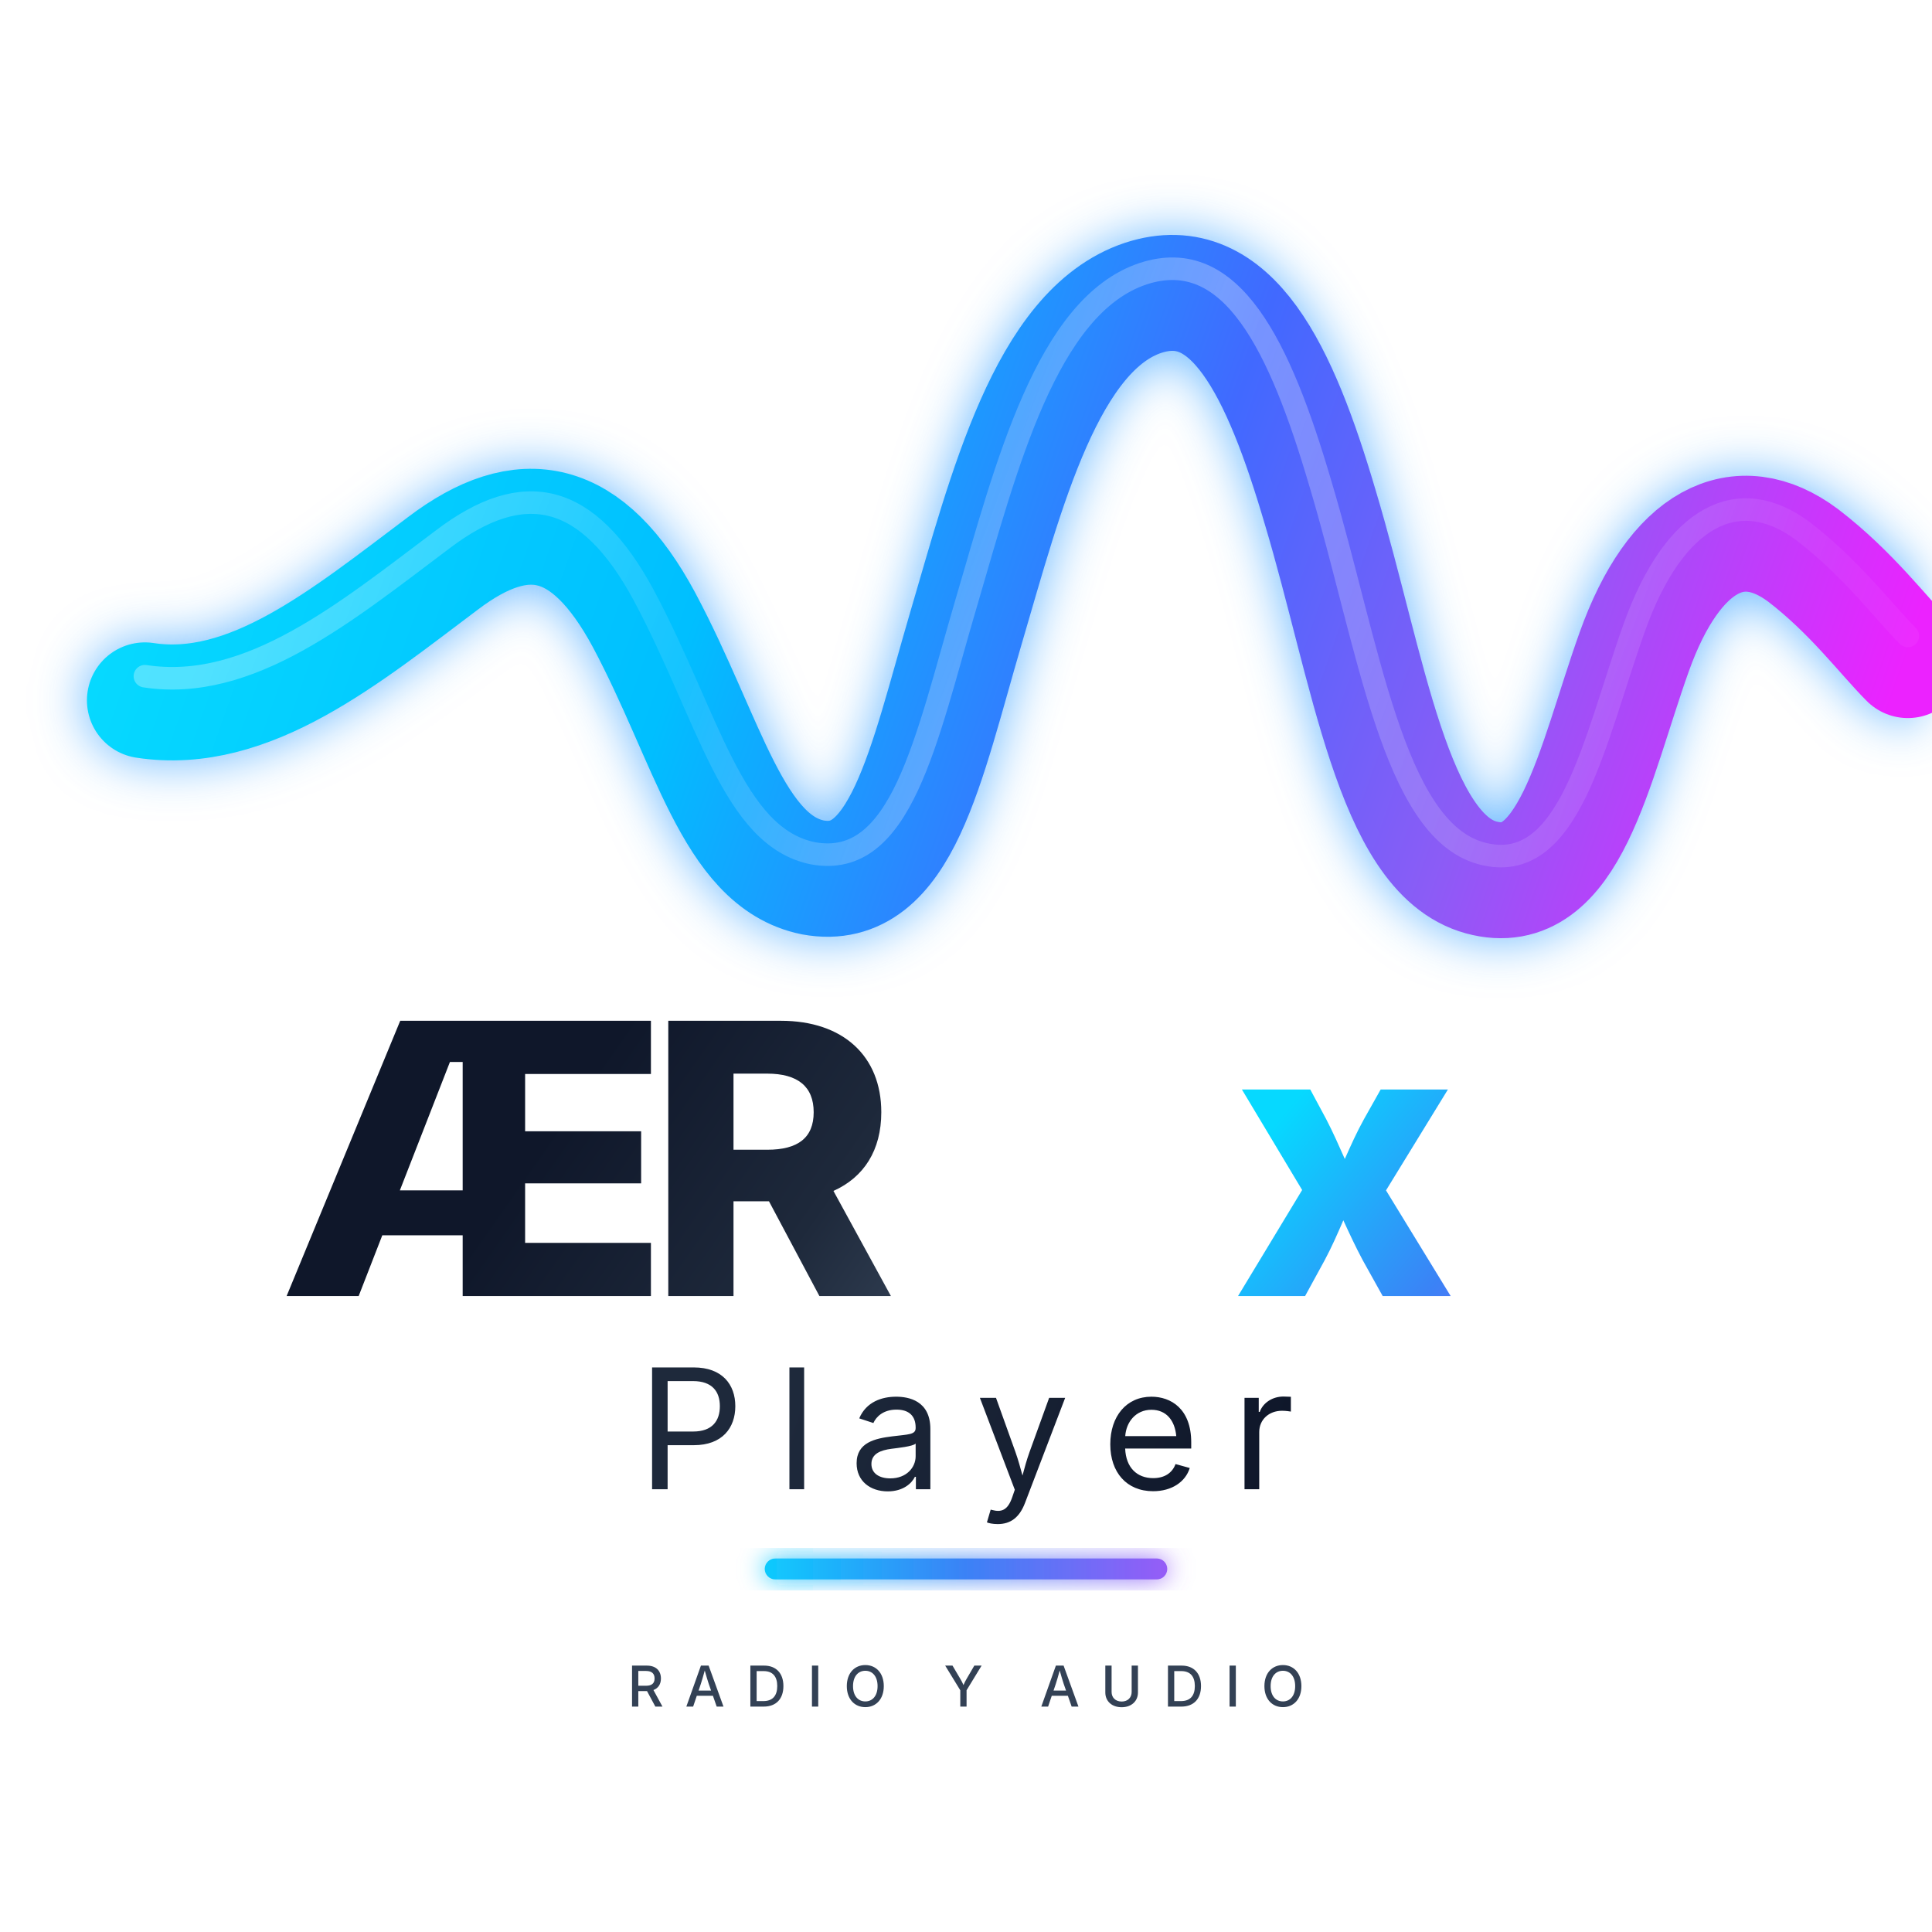
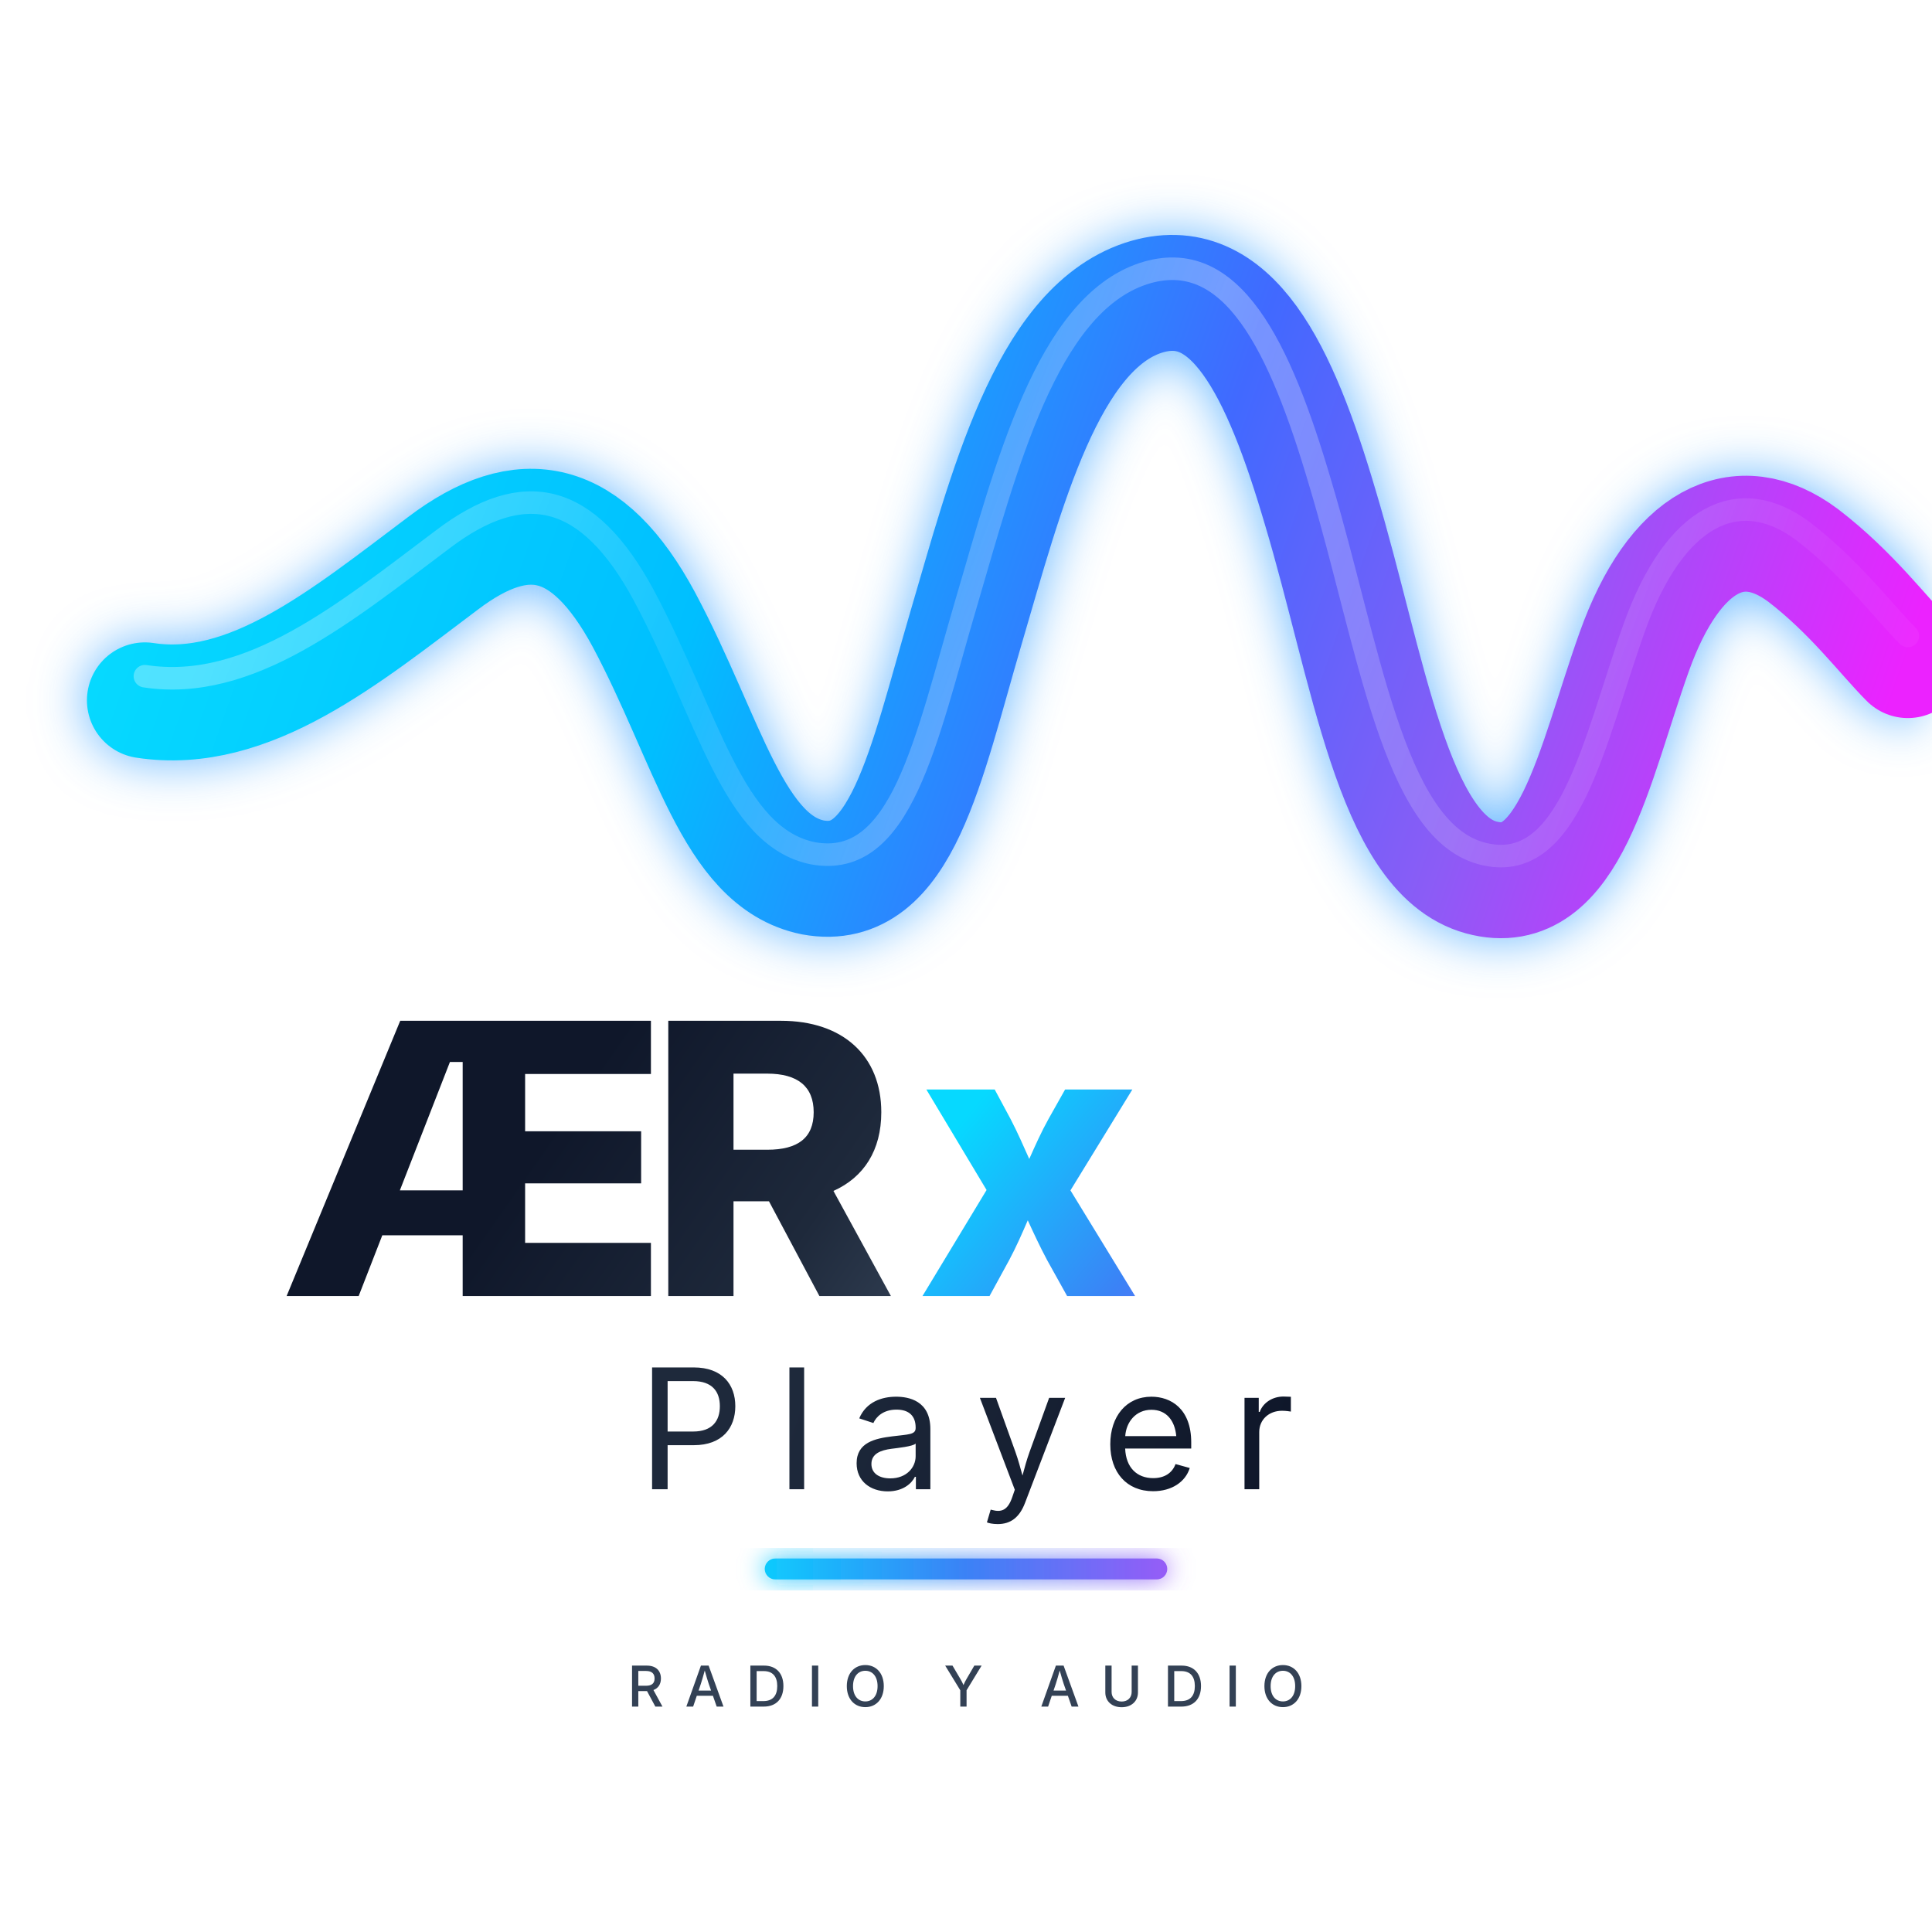
<svg xmlns="http://www.w3.org/2000/svg" width="1200" height="1200" viewBox="0 0 1200 1200" fill="none">
  <defs>
    <linearGradient id="waveGradient" x1="100" y1="300" x2="1100" y2="650" gradientUnits="userSpaceOnUse">
      <stop offset="0%" stop-color="#06D9FF" />
      <stop offset="32%" stop-color="#00BFFF" />
      <stop offset="58%" stop-color="#4169FF" />
      <stop offset="78%" stop-color="#8B5CF6" />
      <stop offset="100%" stop-color="#EC22FF" />
    </linearGradient>
    <linearGradient id="xGradient" x1="790" y1="700" x2="1030" y2="900" gradientUnits="userSpaceOnUse">
      <stop offset="0%" stop-color="#06D9FF" />
      <stop offset="45%" stop-color="#3B82F6" />
      <stop offset="72%" stop-color="#8B5CF6" />
      <stop offset="100%" stop-color="#EC22FF" />
    </linearGradient>
    <linearGradient id="barGradient" x1="450" y1="1015" x2="750" y2="1015" gradientUnits="userSpaceOnUse">
      <stop offset="0%" stop-color="#06D9FF" />
      <stop offset="50%" stop-color="#3B82F6" />
      <stop offset="100%" stop-color="#A855F7" />
    </linearGradient>
    <linearGradient id="waveHighlight" x1="180" y1="270" x2="1050" y2="600" gradientUnits="userSpaceOnUse">
      <stop offset="0%" stop-color="#FFFFFF" stop-opacity="0.35" />
      <stop offset="30%" stop-color="#FFFFFF" stop-opacity="0.10" />
      <stop offset="55%" stop-color="#FFFFFF" stop-opacity="0.35" />
      <stop offset="100%" stop-color="#FFFFFF" stop-opacity="0.05" />
    </linearGradient>
    <linearGradient id="metalGradientLight" x1="350" y1="690" x2="650" y2="900" gradientUnits="userSpaceOnUse">
      <stop offset="0%" stop-color="#0F172A" />
      <stop offset="45%" stop-color="#1E293B" />
      <stop offset="72%" stop-color="#334155" />
      <stop offset="100%" stop-color="#0F172A" />
    </linearGradient>
    <linearGradient id="playerGradientLight" x1="480" y1="900" x2="760" y2="1000" gradientUnits="userSpaceOnUse">
      <stop offset="0%" stop-color="#1E293B" />
      <stop offset="100%" stop-color="#0F172A" />
    </linearGradient>
    <filter id="waveGlow" x="-30%" y="-50%" width="160%" height="200%" color-interpolation-filters="sRGB">
      <feGaussianBlur stdDeviation="16" result="blur" />
      <feColorMatrix in="blur" type="matrix" values="             0 0 0 0 0.05             0 0 0 0 0.55             0 0 0 0 1             0 0 0 0.65 0" result="colored" />
      <feMerge>
        <feMergeNode in="colored" />
        <feMergeNode in="SourceGraphic" />
      </feMerge>
    </filter>
    <filter id="softGlow" x="-50%" y="-50%" width="200%" height="200%">
      <feGaussianBlur stdDeviation="8" result="blur" />
      <feMerge>
        <feMergeNode in="blur" />
        <feMergeNode in="SourceGraphic" />
      </feMerge>
    </filter>
  </defs>
  <g id="waveform" filter="url(#waveGlow)">
    <path d="         M 90 435         C 155 445, 215 395, 275 350         C 325 312, 365 320, 400 385         C 440 460, 455 535, 505 545         C 560 555, 575 475, 600 390         C 625 305, 650 205, 710 185         C 765 167, 795 230, 820 315         C 850 415, 865 530, 920 545         C 975 560, 990 475, 1015 405         C 1040 335, 1080 315, 1120 345         C 1150 368, 1170 395, 1185 410         " stroke="url(#waveGradient)" stroke-width="72" stroke-linecap="round" stroke-linejoin="round" />
    <path d="         M 90 420         C 155 430, 215 380, 275 335         C 325 297, 365 305, 400 370         C 440 445, 455 520, 505 530         C 560 540, 575 460, 600 375         C 625 290, 650 190, 710 170         C 765 152, 795 215, 820 300         C 850 400, 865 515, 920 530         C 975 545, 990 460, 1015 390         C 1040 320, 1080 300, 1120 330         C 1150 353, 1170 380, 1185 395         " stroke="url(#waveHighlight)" stroke-width="14" stroke-linecap="round" stroke-linejoin="round" opacity="0.85" />
  </g>
  <g id="wordmark">
    <path d="M178.022 805.0H222.773L237.46 767.249H287.375V805.0H404.301V771.953H326.159V735.005H398.219V702.646H326.159V667.075H404.301V634.028H248.591ZM248.361 739.365 279.457 659.617H287.375V739.365Z M415.086 805.0H455.592V746.135H477.623L508.948 805.0H553.355L517.669 739.709C536.602 731.218 547.388 714.465 547.388 690.828C547.388 655.945 523.636 634.028 485.081 634.028H415.086ZM455.592 714.121V666.846H476.475C495.523 666.846 505.391 674.878 505.391 690.828C505.391 706.777 495.523 714.121 476.59 714.121Z" fill="url(#metalGradientLight)" />
-     <path d="M768.964 805.0H810.616L822.78 782.739C827.14 774.592 830.812 766.216 834.369 757.954C838.156 766.216 842.057 774.592 846.417 782.739L858.81 805.0H901.036L860.875 739.365L899.315 676.714H857.548L847.22 695.073C842.745 703.105 838.959 711.597 835.287 719.858C831.615 711.597 827.943 703.22 823.698 695.073L813.829 676.714H771.373L808.781 739.136Z" fill="url(#xGradient)" />
+     <path d="M768.964 805.0H810.616L822.78 782.739C827.14 774.592 830.812 766.216 834.369 757.954C838.156 766.216 842.057 774.592 846.417 782.739L858.81 805.0H901.036L860.875 739.365L899.315 676.714H857.548L847.22 695.073C842.745 703.105 838.959 711.597 835.287 719.858C831.615 711.597 827.943 703.22 823.698 695.073L813.829 676.714H771.373L808.781 739.136Z" fill="url(#xGradient)" transform="translate(-196,0)" />
  </g>
  <g id="player">
    <path d="M405.02 925.0H414.668V897.629H430.969C448.59 897.629 456.715 886.914 456.715 873.406C456.715 859.949 448.59 849.336 430.918 849.336H405.02ZM414.668 889.148V857.816H430.41C442.496 857.816 447.117 864.469 447.117 873.406C447.117 882.395 442.496 889.148 430.512 889.148Z M499.465 849.336H490.324V925.0H499.465Z M551.406 926.32C561.004 926.32 566.336 921.293 568.266 917.281H568.875V925.0H577.863V887.574C577.863 869.852 564.203 867.516 556.586 867.516C547.801 867.516 538.051 870.664 533.684 880.973L542.469 883.867C544.246 879.906 548.664 875.539 556.84 875.539C564.711 875.539 568.723 879.602 568.723 886.66V886.965C568.723 891.18 564.254 890.875 554.148 892.145C543.637 893.465 532.059 895.852 532.059 908.852C532.059 920.023 540.641 926.32 551.406 926.32ZM552.98 918.246C546.176 918.246 541.25 915.199 541.25 909.309C541.25 902.859 547.09 900.727 553.742 899.863C557.246 899.406 567.199 898.391 568.723 896.613V904.484C568.723 911.441 563.086 918.246 552.98 918.246Z M612.996 945.566C613.961 946.023 616.449 946.633 619.699 946.633C627.723 946.633 633.207 942.52 636.66 933.48L661.594 868.227H651.641L639.453 901.895C637.676 906.82 636.355 911.746 635.086 916.469C633.766 911.746 632.496 906.871 630.719 901.895L618.633 868.227H608.629L630.312 925.305L628.688 930.027C625.895 938.152 621.883 939.371 616.297 937.898L615.332 937.645Z M716.227 926.219C727.855 926.219 736.336 920.379 738.977 911.797L730.141 909.359C728.008 915.148 722.98 918.094 716.277 918.094C706.223 918.094 699.316 911.594 698.859 899.711H739.891V895.902C739.891 874.93 727.195 867.516 715.16 867.516C699.672 867.516 689.617 879.652 689.617 897.07C689.617 914.539 699.773 926.219 716.227 926.219ZM698.91 891.992C699.469 883.309 705.41 875.641 715.16 875.641C724.504 875.641 729.734 882.344 730.598 891.992Z M772.992 925.0H782.133V889.453C782.133 881.785 788.125 876.25 796.301 876.25C798.738 876.25 801.227 876.656 801.785 876.758V867.566C800.719 867.516 798.484 867.414 797.164 867.414C790.41 867.414 784.52 871.223 782.438 876.961H781.828V868.227H772.992Z" fill="url(#playerGradientLight)" />
  </g>
  <g id="accent">
    <rect x="475" y="968" width="250" height="13" rx="6.5" fill="url(#barGradient)" filter="url(#softGlow)" />
  </g>
  <g id="tagline">
    <path d="M392.57 1060.0H396.467V1050.378H401.662C401.73 1050.378 401.816 1050.378 401.884 1050.378L407.045 1060.0H411.471L405.866 1049.712C408.959 1048.55 410.514 1045.952 410.514 1042.534C410.514 1037.834 407.592 1034.536 401.696 1034.536H392.57ZM396.467 1047.046V1037.869H401.252C405.011 1037.869 406.567 1039.663 406.567 1042.534C406.567 1045.388 405.011 1047.046 401.286 1047.046Z M426.3 1060.0H430.521L432.794 1053.284H442.809L445.15 1060.0H449.371L440.143 1034.536H435.358ZM433.905 1050.037 435.323 1045.833C435.956 1043.884 436.742 1041.235 437.733 1037.595C438.741 1041.201 439.51 1043.799 440.194 1045.833L441.664 1050.037Z M474.351 1060.0C482.093 1060.0 486.588 1055.198 486.588 1047.234C486.588 1039.321 482.093 1034.536 474.591 1034.536H466.063V1060.0ZM469.959 1056.582V1037.954H474.334C479.888 1037.954 482.76 1041.252 482.76 1047.234C482.76 1053.267 479.888 1056.582 474.129 1056.582Z M508.218 1034.536H504.322V1060.0H508.218Z M537.47 1060.342C544.067 1060.342 548.938 1055.42 548.938 1047.285C548.938 1039.116 544.067 1034.194 537.47 1034.194C530.857 1034.194 525.969 1039.116 525.969 1047.285C525.969 1055.42 530.857 1060.342 537.47 1060.342ZM537.47 1056.787C533.095 1056.787 529.831 1053.438 529.831 1047.285C529.831 1041.116 533.095 1037.749 537.47 1037.749C541.811 1037.749 545.075 1041.099 545.075 1047.285C545.075 1053.438 541.811 1056.787 537.47 1056.787Z M596.454 1060.0H600.35V1049.866L609.698 1034.536H605.17L600.436 1042.654C599.684 1043.936 599.069 1045.081 598.436 1046.619C597.804 1045.115 597.189 1043.987 596.403 1042.654L591.617 1034.536H587.072L596.454 1049.866Z M646.773 1060.0H650.994L653.267 1053.284H663.281L665.623 1060.0H669.844L660.615 1034.536H655.83ZM654.378 1050.037 655.796 1045.833C656.428 1043.884 657.215 1041.235 658.206 1037.595C659.214 1041.201 659.983 1043.799 660.667 1045.833L662.136 1050.037Z M696.687 1060.393C702.771 1060.393 706.804 1056.599 706.804 1051.25V1034.536H702.89V1050.925C702.89 1054.36 700.515 1056.855 696.687 1056.855C692.842 1056.855 690.432 1054.36 690.432 1050.925V1034.536H686.535V1051.25C686.535 1056.599 690.552 1060.393 696.687 1060.393Z M733.732 1060.0C741.474 1060.0 745.969 1055.198 745.969 1047.234C745.969 1039.321 741.474 1034.536 733.971 1034.536H725.444V1060.0ZM729.34 1056.582V1037.954H733.715C739.269 1037.954 742.14 1041.252 742.14 1047.234C742.14 1053.267 739.269 1056.582 733.51 1056.582Z M767.599 1034.536H763.702V1060.0H767.599Z M796.851 1060.342C803.448 1060.342 808.319 1055.42 808.319 1047.285C808.319 1039.116 803.448 1034.194 796.851 1034.194C790.238 1034.194 785.35 1039.116 785.35 1047.285C785.35 1055.42 790.238 1060.342 796.851 1060.342ZM796.851 1056.787C792.476 1056.787 789.212 1053.438 789.212 1047.285C789.212 1041.116 792.476 1037.749 796.851 1037.749C801.192 1037.749 804.456 1041.099 804.456 1047.285C804.456 1053.438 801.192 1056.787 796.851 1056.787Z" fill="#334155" />
  </g>
</svg>
